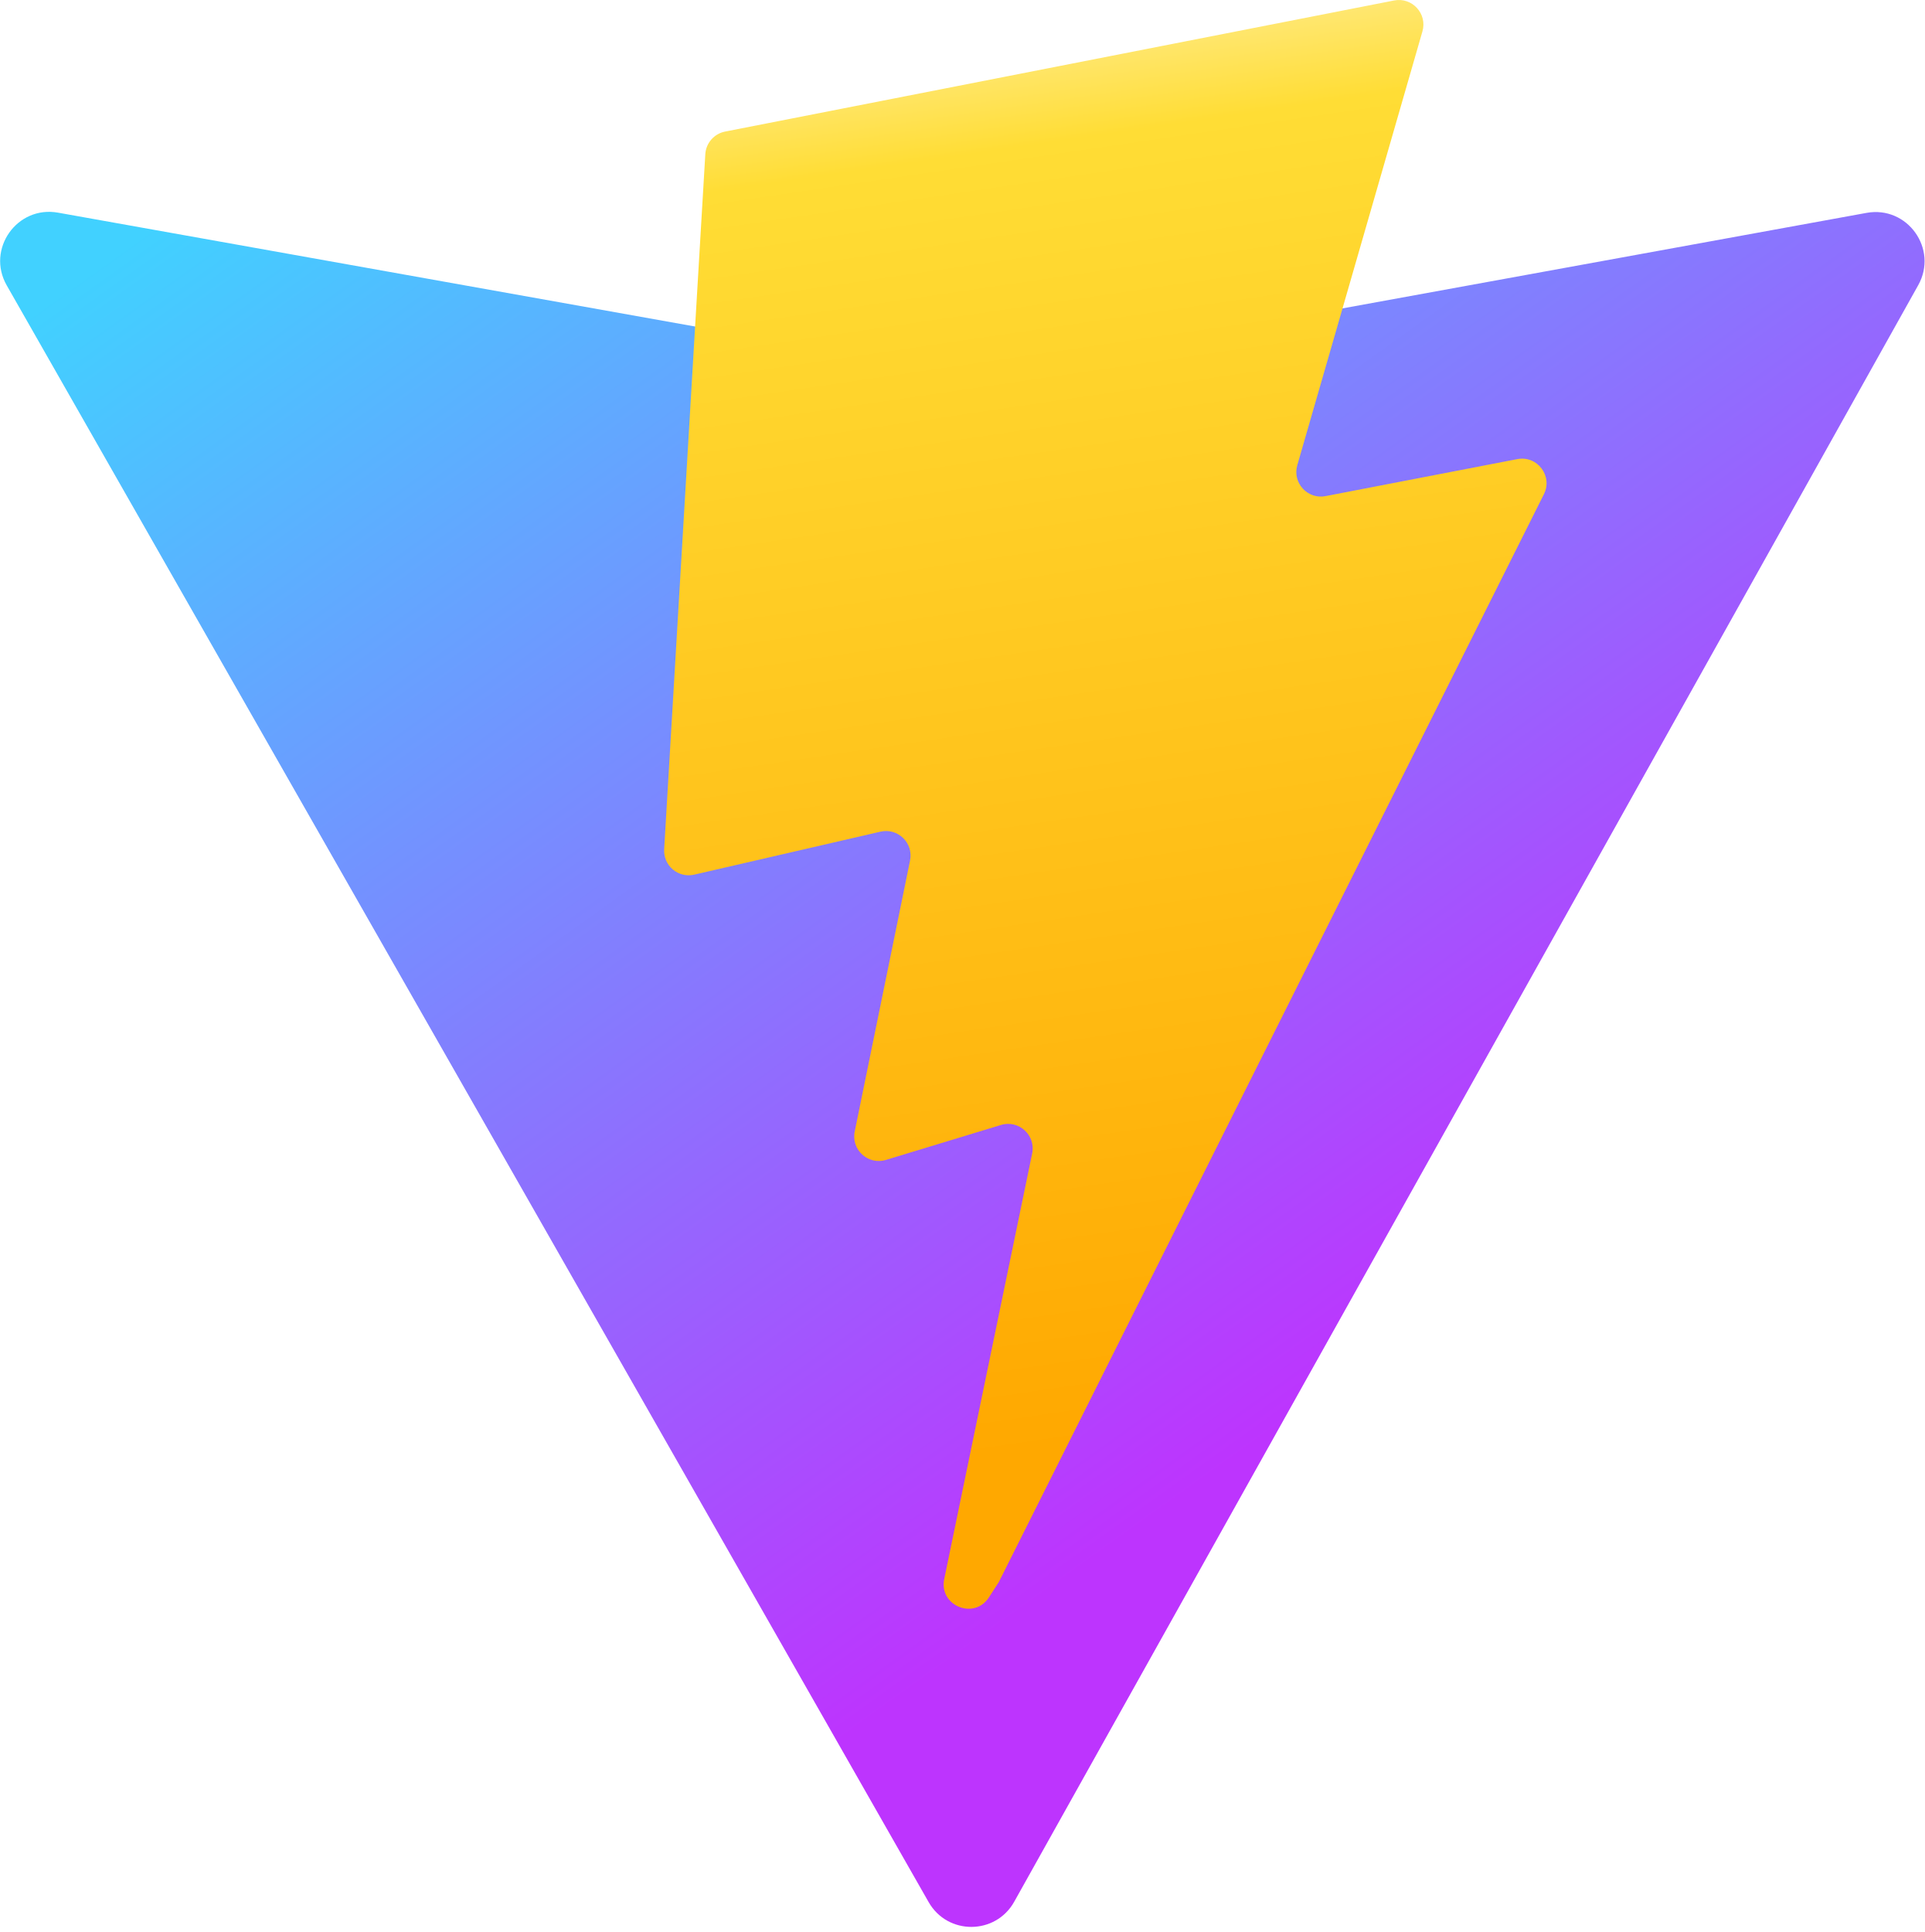
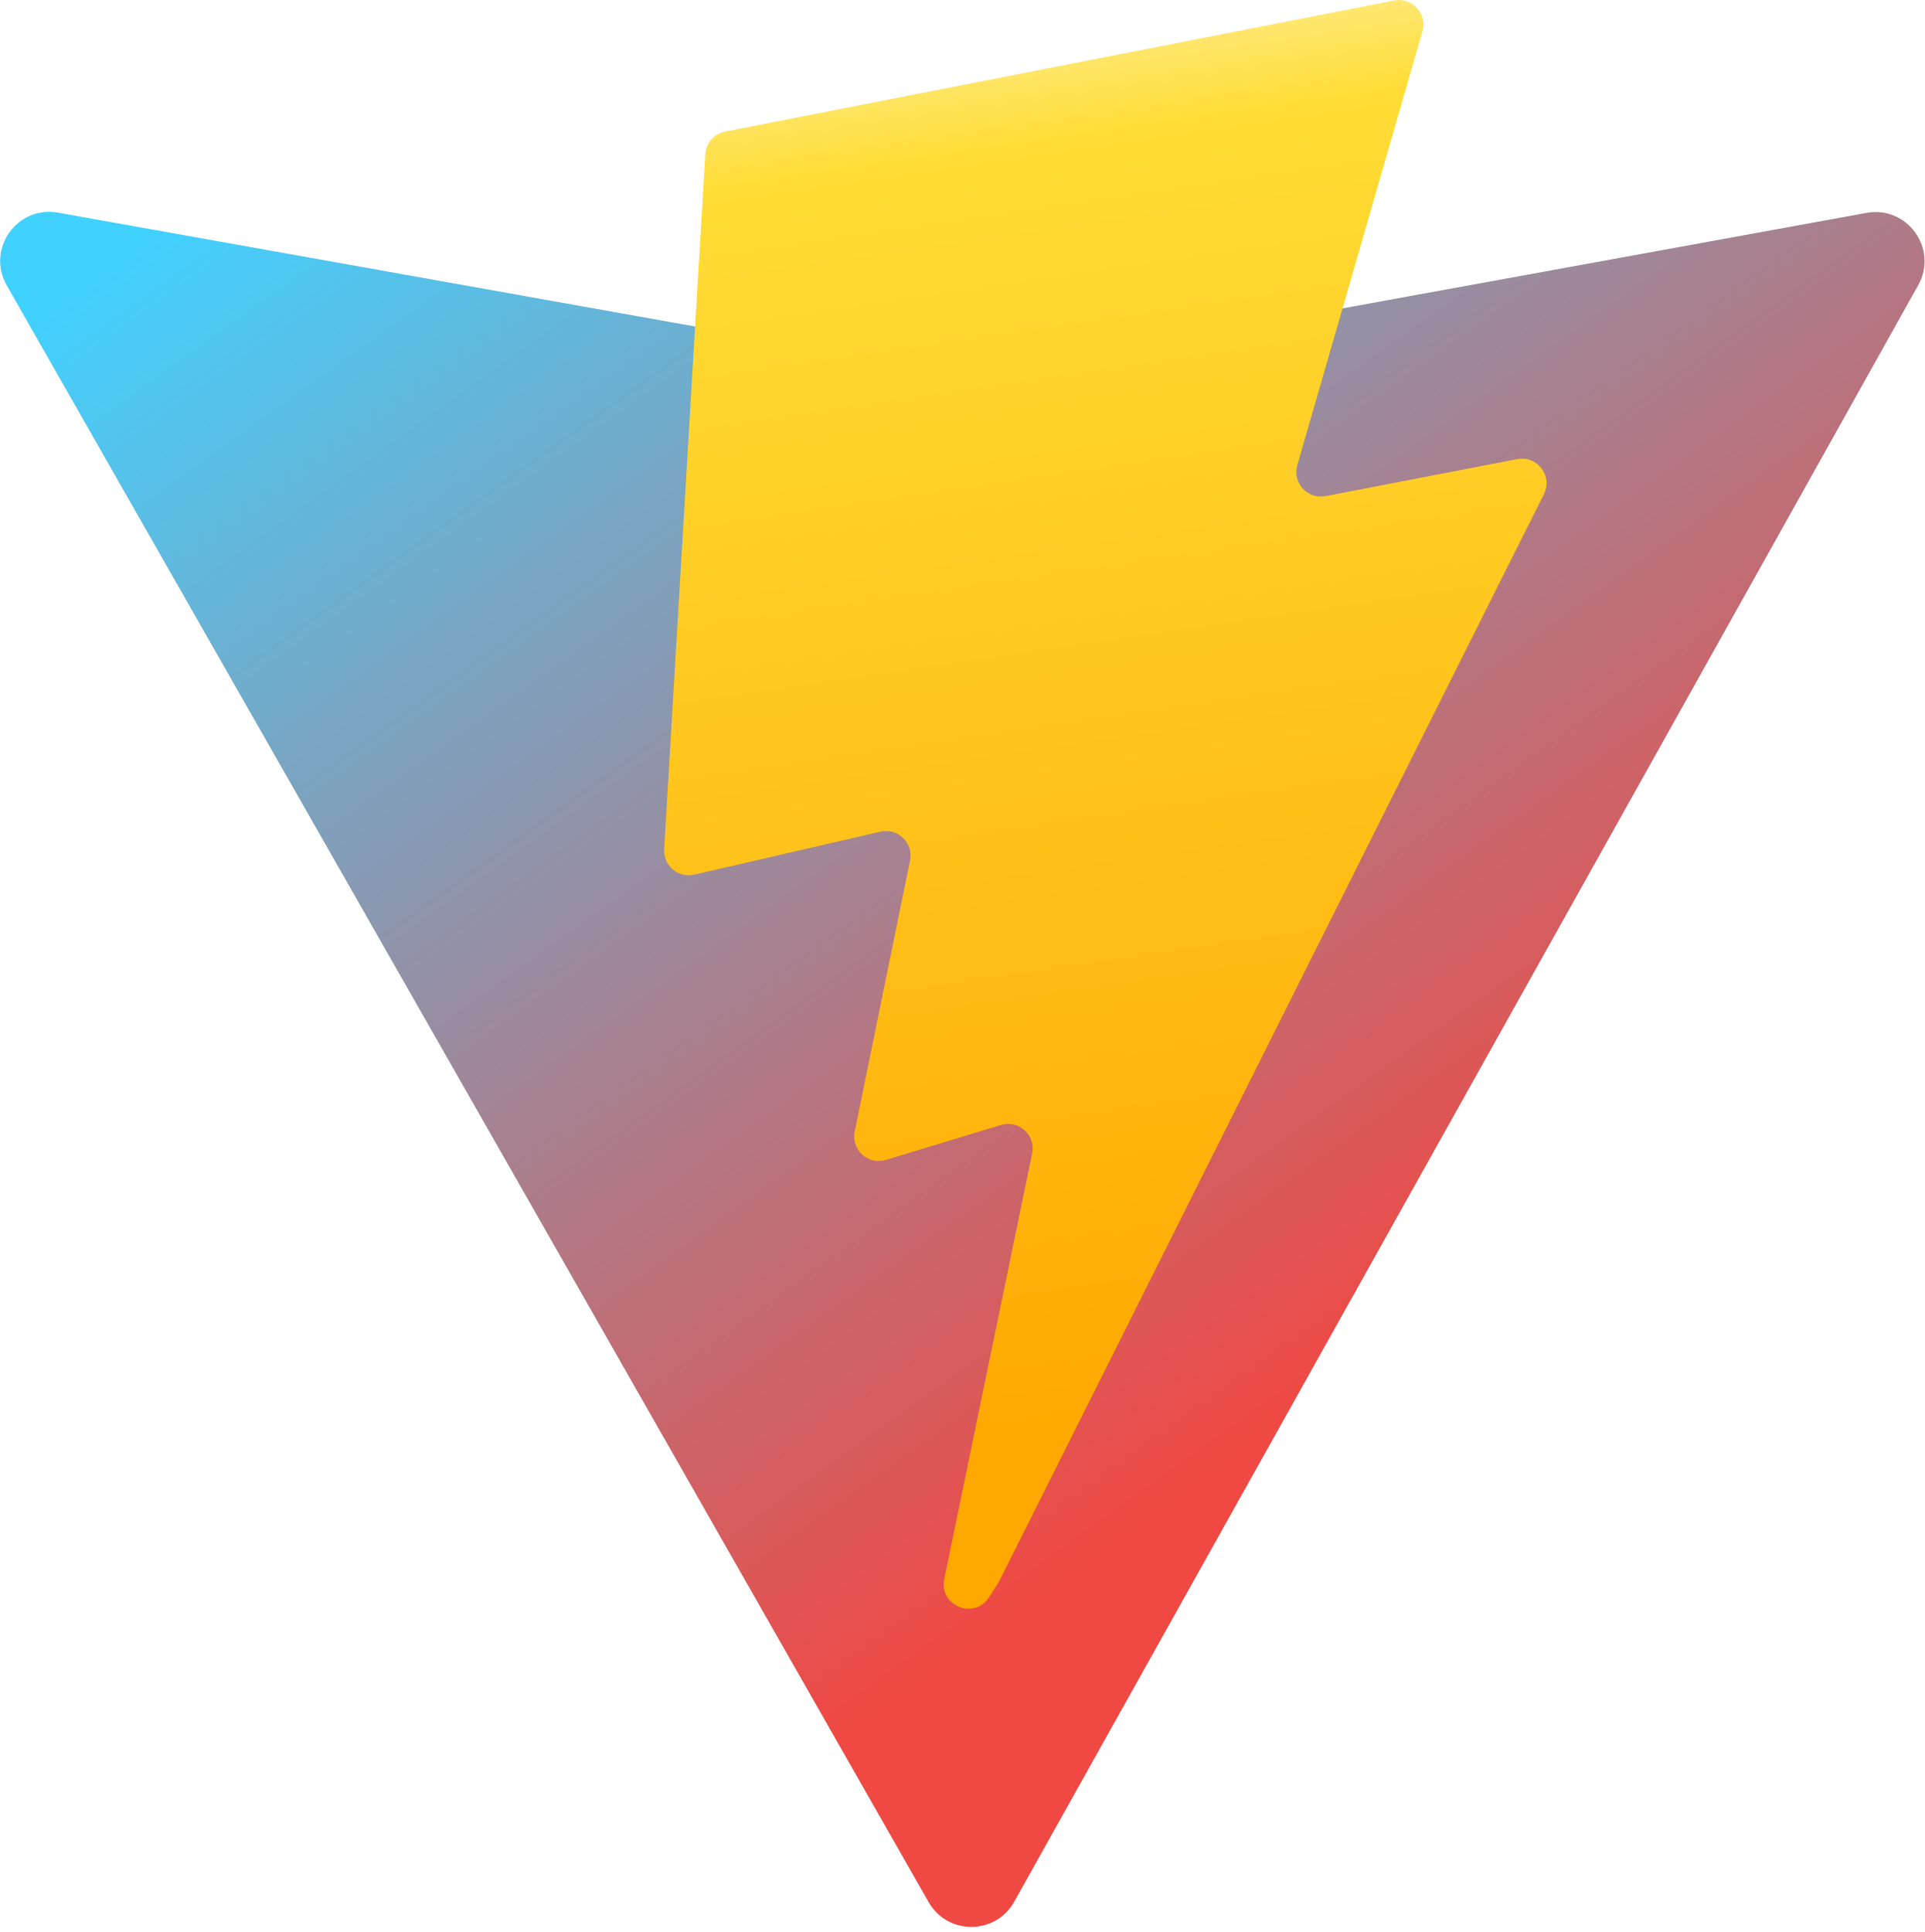
<svg xmlns="http://www.w3.org/2000/svg" aria-hidden="true" role="img" class="iconify iconify--logos" width="31.88" height="32" preserveAspectRatio="xMidYMid meet" viewBox="0 0 256 257">
  <defs>
    <linearGradient id="IconifyId1813088fe1fbc01fb466" x1="-.828%" x2="57.636%" y1="7.652%" y2="78.411%">
      <stop offset="0%" stop-color="#41D1FF" />
-       <stop offset="100%" stop-color="#BD34FE" />
+       <stop offset="100%" stop-color="#f04842" />
    </linearGradient>
    <linearGradient id="IconifyId1813088fe1fbc01fb467" x1="43.376%" x2="50.316%" y1="2.242%" y2="89.03%">
      <stop offset="0%" stop-color="#FFEA83" />
      <stop offset="8.333%" stop-color="#FFDD35" />
      <stop offset="100%" stop-color="#FFA800" />
    </linearGradient>
  </defs>
  <path fill="url(#IconifyId1813088fe1fbc01fb466)" d="M255.153 37.938L134.897 252.976c-2.483 4.44-8.862 4.466-11.382.048L.875 37.958c-2.746-4.814 1.371-10.646 6.827-9.67l120.385 21.517a6.537 6.537 0 0 0 2.322-.004l117.867-21.483c5.438-.991 9.574 4.796 6.877 9.62Z" />
  <path fill="url(#IconifyId1813088fe1fbc01fb467)" d="M185.432.063L96.44 17.501a3.268 3.268 0 0 0-2.634 3.014l-5.474 92.456a3.268 3.268 0 0 0 3.997 3.378l24.777-5.718c2.318-.535 4.413 1.507 3.936 3.838l-7.361 36.047c-.495 2.426 1.782 4.5 4.151 3.78l15.304-4.649c2.372-.72 4.652 1.36 4.15 3.788l-11.698 56.621c-.732 3.542 3.979 5.473 5.943 2.437l1.313-2.028l72.516-144.72c1.215-2.423-.88-5.186-3.54-4.672l-25.505 4.922c-2.396.462-4.435-1.77-3.759-4.114l16.646-57.705c.677-2.35-1.37-4.583-3.769-4.113Z" />
</svg>
